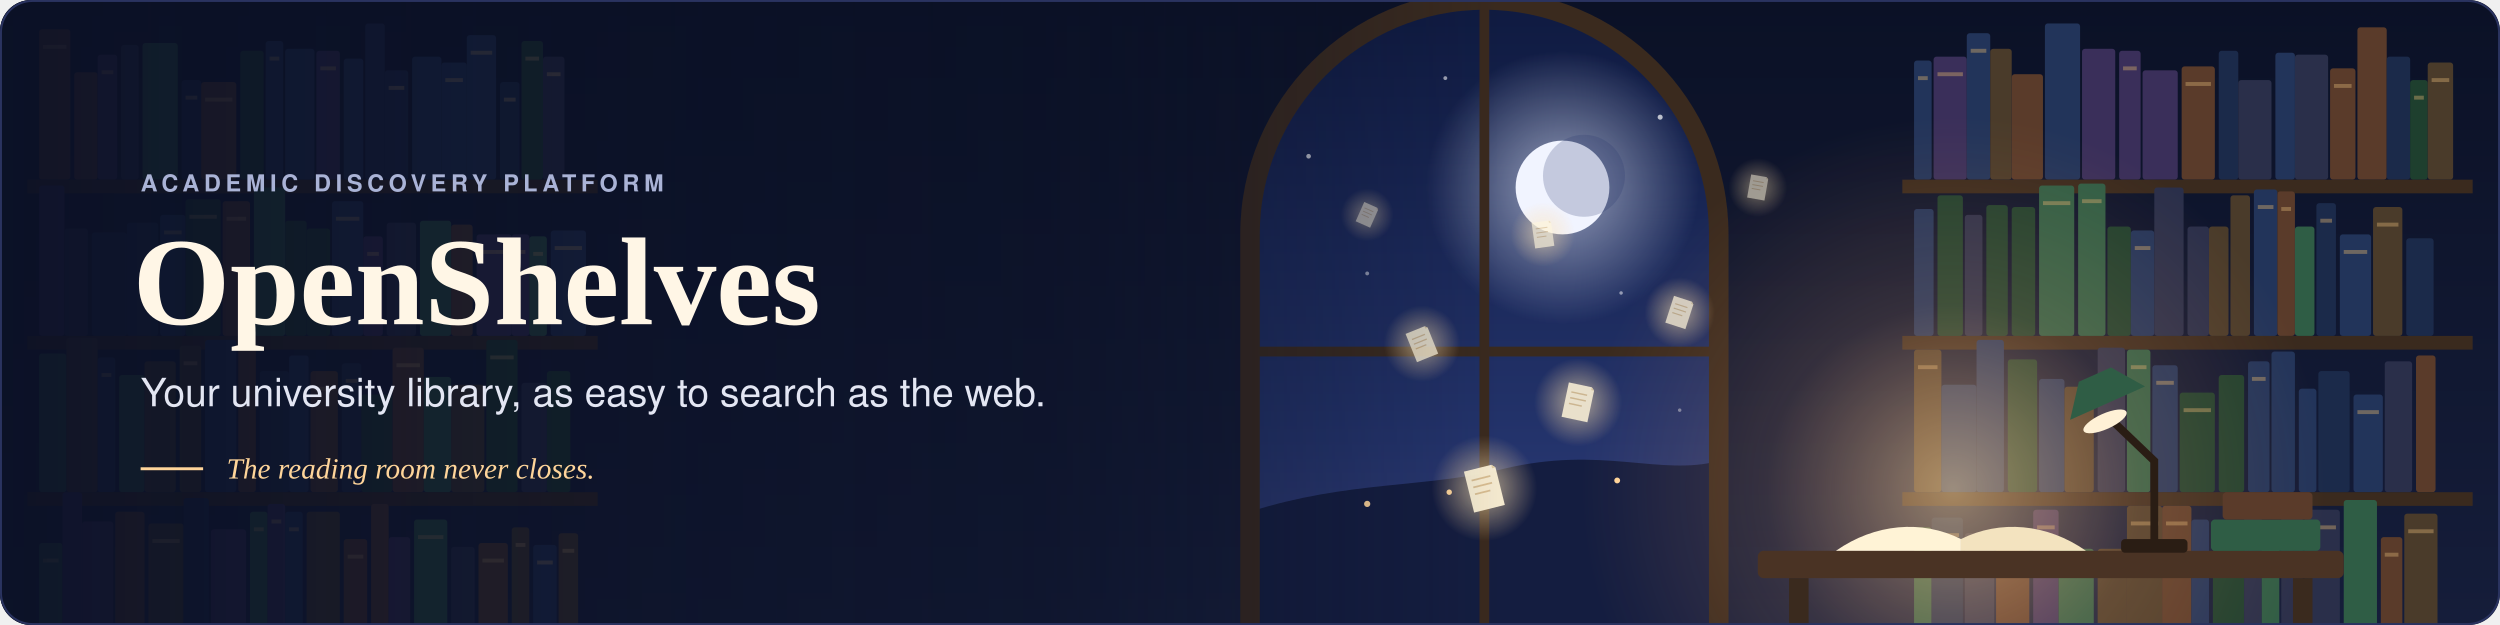
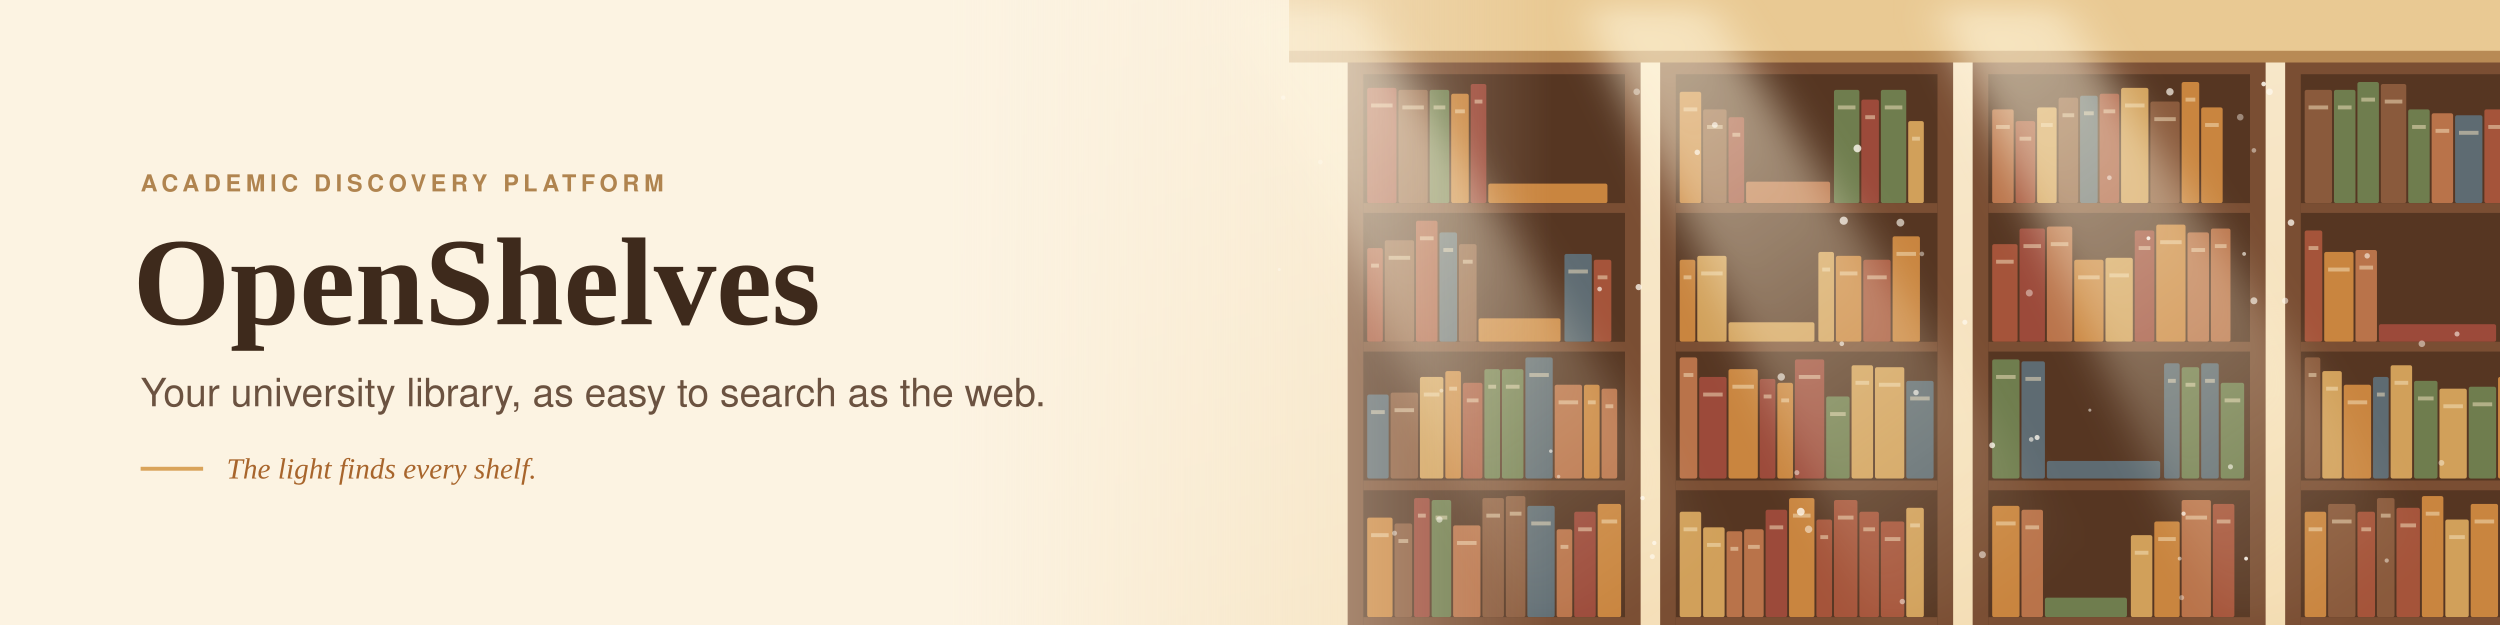
- <svg xmlns="http://www.w3.org/2000/svg" width="1280" height="320" viewBox="0 0 1280 320" font-family="'DM Sans', -apple-system, BlinkMacSystemFont, 'Segoe UI', Helvetica, Arial, sans-serif">
-   <style>
-     .drift { animation: drift 7s ease-in-out infinite; transform-box: fill-box; transform-origin: center; }
-     @keyframes drift { 0%, 100% { transform: translateY(0) rotate(0deg); } 50% { transform: translateY(-5px) rotate(4deg); } }
-   </style>
+ <svg xmlns="http://www.w3.org/2000/svg" width="1280" height="320" viewBox="0 0 1280 320" font-family="'DM Sans', -apple-system, BlinkMacSystemFont, 'Segoe UI', Helvetica, Arial, sans-serif" role="img">
  <defs>
-     <linearGradient id="room" x1="0" y1="0" x2="0" y2="1">
-       <stop offset="0" stop-color="#0b1126" />
-       <stop offset="1" stop-color="#151d3a" />
+     <linearGradient id="beam" x1="0" y1="0" x2="0.6" y2="1">
+       <stop offset="0" stop-color="#fff6dc" stop-opacity=".7" />
+       <stop offset="1" stop-color="#fff6dc" stop-opacity="0" />
    </linearGradient>
-     <linearGradient id="night" x1="0" y1="0" x2="0" y2="1">
-       <stop offset="0" stop-color="#0f1a40" />
-       <stop offset="0.7" stop-color="#23336b" />
-       <stop offset="1" stop-color="#36407a" />
+     <filter id="soft" x="-20%" y="-20%" width="140%" height="140%">
+       <feGaussianBlur stdDeviation="10" />
+     </filter>
+     <linearGradient id="bg" x1="0" y1="0" x2="1" y2="1">
+       <stop offset="0" stop-color="#fcf3e2" />
+       <stop offset="1" stop-color="#f3dbb0" />
    </linearGradient>
-     <radialGradient id="moonglow" cx="0.5" cy="0.5" r="0.5">
-       <stop offset="0" stop-color="#e8eeff" stop-opacity="0.6" />
-       <stop offset="1" stop-color="#e8eeff" stop-opacity="0" />
-     </radialGradient>
-     <radialGradient id="lamp" cx="0.5" cy="0.5" r="0.5">
-       <stop offset="0" stop-color="#ffd59a" stop-opacity="0.55" />
-       <stop offset="0.5" stop-color="#ffb37a" stop-opacity="0.15" />
-       <stop offset="1" stop-color="#ff9f5a" stop-opacity="0" />
-     </radialGradient>
-     <radialGradient id="pageglow" cx="0.5" cy="0.5" r="0.5">
-       <stop offset="0" stop-color="#ffe9b8" stop-opacity="0.7" />
-       <stop offset="1" stop-color="#ffd59a" stop-opacity="0" />
-     </radialGradient>
-     <linearGradient id="beam" x1="0" y1="0" x2="0" y2="1">
-       <stop offset="0" stop-color="#cfdcff" stop-opacity="0.16" />
-       <stop offset="1" stop-color="#cfdcff" stop-opacity="0" />
+     <linearGradient id="fade" x1="0" x2="1">
+       <stop offset="0.38" stop-color="#fcf3e2" />
+       <stop offset="0.62" stop-color="#fcf3e2" stop-opacity="0" />
    </linearGradient>
-     <linearGradient id="shade" x1="0" y1="0" x2="1" y2="0">
-       <stop offset="0" stop-color="#0b1126" stop-opacity="0.92" />
-       <stop offset="0.42" stop-color="#0b1126" stop-opacity="0.55" />
-       <stop offset="0.6" stop-color="#0b1126" stop-opacity="0" />
-     </linearGradient>
-     <clipPath id="frame">
-       <rect width="1280" height="320" rx="16" />
-     </clipPath>
-     <clipPath id="arch">
-       <path d="M640,320 L640,120 A120,120 0 0 1 880,120 L880,320 Z" />
-     </clipPath>
-     <g id="page">
-       <path d="M-9,-12 L7,-12 L9,-10 L9,12 L-9,12 Z" fill="#fff3d6" />
-       <path d="M7,-12 L7,-10 L9,-10 Z" fill="#e8d3a6" />
-       <g stroke="#c9a46a" stroke-width="1" opacity="0.6">
-         <line x1="-6" y1="-6" x2="5" y2="-6" />
-         <line x1="-6" y1="-2" x2="5" y2="-2" />
-         <line x1="-6" y1="2" x2="3" y2="2" />
-       </g>
-     </g>
  </defs>
-   <g clip-path="url(#frame)">
-     <rect width="1280" height="320" fill="url(#room)" />
-     <g clip-path="url(#arch)">
-       <rect x="600" y="0" width="320" height="320" fill="url(#night)" />
-       <g fill="#ffffff">
-         <circle cx="670" cy="80" r="1.2" opacity="0.7" />
-         <circle cx="700" cy="140" r="1" opacity="0.5" />
-         <circle cx="850" cy="60" r="1.3" opacity="0.7" />
-         <circle cx="830" cy="150" r="0.9" opacity="0.5" />
-         <circle cx="740" cy="40" r="1" opacity="0.6" />
-         <circle cx="860" cy="210" r="0.9" opacity="0.4" />
-       </g>
-       <circle cx="800" cy="96" r="70" fill="url(#moonglow)" />
-       <circle cx="800" cy="96" r="24" fill="#f1f4ff" />
-       <circle cx="811" cy="90" r="21" fill="#23336b" opacity="0.22" />
-       <path d="M640,262 C690,246 730,250 770,240 C820,228 850,244 880,236 L880,320 L640,320 Z" fill="#141d40" />
-       <g fill="#ffd59a">
-         <circle cx="700" cy="258" r="1.6" />
-         <circle cx="742" cy="252" r="1.4" />
-         <circle cx="828" cy="246" r="1.5" />
-       </g>
-     </g>
-     <path d="M640,320 L640,120 A120,120 0 0 1 880,120 L880,320" fill="none" stroke="#3a2a1e" stroke-width="10" />
-     <line x1="760" y1="0" x2="760" y2="320" stroke="#3a2a1e" stroke-width="5" clip-path="url(#arch)" />
-     <line x1="640" y1="180" x2="880" y2="180" stroke="#3a2a1e" stroke-width="5" />
-     <g>
-       <rect x="20" y="15" width="16" height="77" rx="1.5" fill="#5a3b2a" />
-       <rect x="22" y="23" width="12" height="2" fill="#c9a46a" opacity="0.45" />
-       <rect x="38" y="37" width="12" height="55" rx="1.5" fill="#5a3b2a" />
-       <rect x="50" y="28" width="10" height="64" rx="1.5" fill="#3a2f5a" />
-       <rect x="52" y="36" width="6" height="2" fill="#c9a46a" opacity="0.45" />
-       <rect x="62" y="23" width="9" height="69" rx="1.5" fill="#2a2f4a" />
-       <rect x="73" y="22" width="18" height="70" rx="1.5" fill="#2f5d45" />
-       <rect x="93" y="41" width="10" height="51" rx="1.5" fill="#1b2a4a" />
-       <rect x="95" y="49" width="6" height="2" fill="#c9a46a" opacity="0.45" />
-       <rect x="103" y="42" width="18" height="50" rx="1.5" fill="#5a3b2a" />
-       <rect x="105" y="50" width="14" height="2" fill="#c9a46a" opacity="0.45" />
-       <rect x="123" y="26" width="12" height="66" rx="1.5" fill="#1e3f2e" />
-       <rect x="136" y="21" width="9" height="71" rx="1.5" fill="#22345a" />
-       <rect x="138" y="29" width="5" height="2" fill="#c9a46a" opacity="0.45" />
-       <rect x="146" y="25" width="15" height="67" rx="1.5" fill="#22345a" />
-       <rect x="162" y="26" width="12" height="66" rx="1.5" fill="#3a2f5a" />
-       <rect x="164" y="34" width="8" height="2" fill="#c9a46a" opacity="0.45" />
-       <rect x="176" y="30" width="10" height="62" rx="1.5" fill="#22345a" />
-       <rect x="187" y="12" width="10" height="80" rx="1.5" fill="#1b2a4a" />
-       <rect x="197" y="36" width="12" height="56" rx="1.5" fill="#1b2a4a" />
-       <rect x="199" y="44" width="8" height="2" fill="#c9a46a" opacity="0.45" />
-       <rect x="211" y="29" width="15" height="63" rx="1.5" fill="#22345a" />
-       <rect x="226" y="32" width="13" height="60" rx="1.5" fill="#22345a" />
-       <rect x="228" y="40" width="9" height="2" fill="#c9a46a" opacity="0.45" />
-       <rect x="239" y="18" width="15" height="74" rx="1.5" fill="#22345a" />
-       <rect x="241" y="26" width="11" height="2" fill="#c9a46a" opacity="0.45" />
-       <rect x="256" y="42" width="10" height="50" rx="1.5" fill="#1b2a4a" />
-       <rect x="258" y="50" width="6" height="2" fill="#c9a46a" opacity="0.45" />
-       <rect x="267" y="21" width="11" height="71" rx="1.5" fill="#1e3f2e" />
-       <rect x="269" y="29" width="7" height="2" fill="#c9a46a" opacity="0.45" />
-       <rect x="278" y="29" width="11" height="63" rx="1.5" fill="#2a2f4a" />
-       <rect x="280" y="37" width="7" height="2" fill="#c9a46a" opacity="0.45" />
-       <rect x="14" y="92" width="292" height="7" fill="#3a2a1e" />
-       <rect x="20" y="95" width="13" height="77" rx="1.5" fill="#3a2f5a" />
-       <rect x="33" y="117" width="12" height="55" rx="1.5" fill="#2a2f4a" />
-       <rect x="47" y="119" width="18" height="53" rx="1.5" fill="#1b2a4a" />
-       <rect x="65" y="114" width="16" height="58" rx="1.5" fill="#1b2a4a" />
-       <rect x="82" y="110" width="13" height="62" rx="1.5" fill="#22345a" />
-       <rect x="84" y="118" width="9" height="2" fill="#c9a46a" opacity="0.45" />
-       <rect x="95" y="102" width="18" height="70" rx="1.5" fill="#1e3f2e" />
-       <rect x="97" y="110" width="14" height="2" fill="#c9a46a" opacity="0.45" />
-       <rect x="114" y="103" width="14" height="69" rx="1.5" fill="#5a3b2a" />
-       <rect x="116" y="111" width="10" height="2" fill="#c9a46a" opacity="0.45" />
-       <rect x="130" y="96" width="16" height="76" rx="1.5" fill="#2f5d45" />
-       <rect x="146" y="113" width="11" height="59" rx="1.5" fill="#1e3f2e" />
-       <rect x="157" y="117" width="12" height="55" rx="1.5" fill="#1e3f2e" />
-       <rect x="170" y="103" width="16" height="69" rx="1.5" fill="#22345a" />
-       <rect x="172" y="111" width="12" height="2" fill="#c9a46a" opacity="0.45" />
-       <rect x="186" y="121" width="10" height="51" rx="1.5" fill="#3a2f5a" />
-       <rect x="188" y="129" width="6" height="2" fill="#c9a46a" opacity="0.45" />
-       <rect x="198" y="114" width="15" height="58" rx="1.5" fill="#2a2f4a" />
-       <rect x="215" y="113" width="16" height="59" rx="1.5" fill="#2f5d45" />
-       <rect x="231" y="115" width="11" height="57" rx="1.5" fill="#5a3b2a" />
-       <rect x="244" y="120" width="18" height="52" rx="1.5" fill="#3a2f5a" />
-       <rect x="246" y="128" width="14" height="2" fill="#c9a46a" opacity="0.45" />
-       <rect x="262" y="120" width="9" height="52" rx="1.5" fill="#3a2f5a" />
-       <rect x="264" y="128" width="5" height="2" fill="#c9a46a" opacity="0.45" />
-       <rect x="271" y="121" width="9" height="51" rx="1.5" fill="#2f5d45" />
-       <rect x="273" y="129" width="5" height="2" fill="#c9a46a" opacity="0.45" />
-       <rect x="282" y="118" width="18" height="54" rx="1.5" fill="#22345a" />
-       <rect x="284" y="126" width="14" height="2" fill="#c9a46a" opacity="0.45" />
-       <rect x="14" y="172" width="292" height="7" fill="#3a2a1e" />
-       <rect x="20" y="181" width="14" height="71" rx="1.5" fill="#2f5d45" />
-       <rect x="34" y="173" width="16" height="79" rx="1.5" fill="#4a3b2a" />
-       <rect x="50" y="183" width="9" height="69" rx="1.5" fill="#22345a" />
-       <rect x="52" y="191" width="5" height="2" fill="#c9a46a" opacity="0.45" />
-       <rect x="61" y="192" width="13" height="60" rx="1.5" fill="#2f5d45" />
-       <rect x="74" y="185" width="16" height="67" rx="1.5" fill="#4a3b2a" />
-       <rect x="92" y="177" width="11" height="75" rx="1.5" fill="#4a3b2a" />
-       <rect x="94" y="185" width="7" height="2" fill="#c9a46a" opacity="0.45" />
-       <rect x="105" y="174" width="16" height="78" rx="1.5" fill="#22345a" />
-       <rect x="122" y="175" width="9" height="77" rx="1.5" fill="#5a3b2a" />
-       <rect x="133" y="190" width="15" height="62" rx="1.5" fill="#1b2a4a" />
-       <rect x="148" y="182" width="10" height="70" rx="1.5" fill="#22345a" />
-       <rect x="159" y="190" width="14" height="62" rx="1.5" fill="#5a3b2a" />
-       <rect x="161" y="198" width="10" height="2" fill="#c9a46a" opacity="0.45" />
-       <rect x="175" y="186" width="10" height="66" rx="1.5" fill="#1b2a4a" />
-       <rect x="177" y="194" width="6" height="2" fill="#c9a46a" opacity="0.45" />
-       <rect x="185" y="202" width="16" height="50" rx="1.5" fill="#1e3f2e" />
-       <rect x="201" y="178" width="16" height="74" rx="1.5" fill="#5a3b2a" />
-       <rect x="203" y="186" width="12" height="2" fill="#c9a46a" opacity="0.45" />
-       <rect x="217" y="193" width="14" height="59" rx="1.5" fill="#2f5d45" />
-       <rect x="231" y="197" width="17" height="55" rx="1.5" fill="#4a3b2a" />
-       <rect x="249" y="174" width="16" height="78" rx="1.5" fill="#1e3f2e" />
-       <rect x="251" y="182" width="12" height="2" fill="#c9a46a" opacity="0.45" />
-       <rect x="267" y="196" width="13" height="56" rx="1.5" fill="#2a2f4a" />
-       <rect x="280" y="190" width="12" height="62" rx="1.5" fill="#1e3f2e" />
-       <rect x="14" y="252" width="292" height="7" fill="#3a2a1e" />
-       <rect x="20" y="278" width="12" height="54" rx="1.5" fill="#2f5d45" />
-       <rect x="22" y="286" width="8" height="2" fill="#c9a46a" opacity="0.45" />
-       <rect x="32" y="252" width="10" height="80" rx="1.5" fill="#3a2f5a" />
-       <rect x="42" y="267" width="16" height="65" rx="1.5" fill="#3a2f5a" />
-       <rect x="59" y="262" width="15" height="70" rx="1.5" fill="#5a3b2a" />
-       <rect x="76" y="268" width="18" height="64" rx="1.5" fill="#4a3b2a" />
-       <rect x="78" y="276" width="14" height="2" fill="#c9a46a" opacity="0.45" />
-       <rect x="94" y="255" width="13" height="77" rx="1.5" fill="#1b2a4a" />
-       <rect x="108" y="271" width="18" height="61" rx="1.5" fill="#3a2f5a" />
-       <rect x="128" y="262" width="9" height="70" rx="1.5" fill="#2f5d45" />
-       <rect x="130" y="270" width="5" height="2" fill="#c9a46a" opacity="0.45" />
-       <rect x="137" y="258" width="9" height="74" rx="1.5" fill="#3a2f5a" />
-       <rect x="139" y="266" width="5" height="2" fill="#c9a46a" opacity="0.45" />
-       <rect x="146" y="262" width="9" height="70" rx="1.5" fill="#22345a" />
-       <rect x="148" y="270" width="5" height="2" fill="#c9a46a" opacity="0.45" />
-       <rect x="157" y="262" width="17" height="70" rx="1.5" fill="#4a3b2a" />
-       <rect x="176" y="276" width="12" height="56" rx="1.5" fill="#5a3b2a" />
-       <rect x="178" y="284" width="8" height="2" fill="#c9a46a" opacity="0.45" />
-       <rect x="190" y="258" width="9" height="74" rx="1.5" fill="#5a3b2a" />
-       <rect x="199" y="275" width="11" height="57" rx="1.5" fill="#3a2f5a" />
-       <rect x="212" y="266" width="17" height="66" rx="1.5" fill="#2f5d45" />
-       <rect x="214" y="274" width="13" height="2" fill="#c9a46a" opacity="0.45" />
-       <rect x="231" y="280" width="12" height="52" rx="1.5" fill="#2a2f4a" />
-       <rect x="245" y="278" width="15" height="54" rx="1.5" fill="#5a3b2a" />
-       <rect x="247" y="286" width="11" height="2" fill="#c9a46a" opacity="0.45" />
-       <rect x="262" y="270" width="9" height="62" rx="1.5" fill="#4a3b2a" />
-       <rect x="264" y="278" width="5" height="2" fill="#c9a46a" opacity="0.45" />
-       <rect x="273" y="279" width="12" height="53" rx="1.5" fill="#22345a" />
-       <rect x="275" y="287" width="8" height="2" fill="#c9a46a" opacity="0.45" />
-       <rect x="286" y="273" width="10" height="59" rx="1.5" fill="#4a3b2a" />
-       <rect x="288" y="281" width="6" height="2" fill="#c9a46a" opacity="0.45" />
-       <rect x="14" y="332" width="292" height="7" fill="#3a2a1e" />
-     </g>
-     <g>
-       <rect x="980" y="31" width="9" height="61" rx="1.5" fill="#22345a" />
-       <rect x="982" y="39" width="5" height="2" fill="#c9a46a" opacity="0.45" />
-       <rect x="990" y="29" width="17" height="63" rx="1.5" fill="#3a2f5a" />
-       <rect x="992" y="37" width="13" height="2" fill="#c9a46a" opacity="0.45" />
-       <rect x="1007" y="17" width="12" height="75" rx="1.5" fill="#22345a" />
-       <rect x="1009" y="25" width="8" height="2" fill="#c9a46a" opacity="0.45" />
-       <rect x="1019" y="25" width="11" height="67" rx="1.5" fill="#4a3b2a" />
-       <rect x="1030" y="38" width="16" height="54" rx="1.5" fill="#5a3b2a" />
-       <rect x="1047" y="12" width="18" height="80" rx="1.5" fill="#22345a" />
-       <rect x="1066" y="25" width="17" height="67" rx="1.5" fill="#3a2f5a" />
-       <rect x="1085" y="26" width="11" height="66" rx="1.5" fill="#3a2f5a" />
-       <rect x="1087" y="34" width="7" height="2" fill="#c9a46a" opacity="0.45" />
-       <rect x="1097" y="36" width="18" height="56" rx="1.5" fill="#3a2f5a" />
-       <rect x="1117" y="34" width="17" height="58" rx="1.5" fill="#5a3b2a" />
-       <rect x="1119" y="42" width="13" height="2" fill="#c9a46a" opacity="0.45" />
-       <rect x="1136" y="26" width="10" height="66" rx="1.5" fill="#1b2a4a" />
-       <rect x="1146" y="41" width="17" height="51" rx="1.5" fill="#2a2f4a" />
-       <rect x="1165" y="27" width="10" height="65" rx="1.5" fill="#22345a" />
-       <rect x="1175" y="28" width="17" height="64" rx="1.5" fill="#2a2f4a" />
-       <rect x="1193" y="35" width="13" height="57" rx="1.5" fill="#5a3b2a" />
-       <rect x="1195" y="43" width="9" height="2" fill="#c9a46a" opacity="0.45" />
-       <rect x="1207" y="14" width="15" height="78" rx="1.5" fill="#5a3b2a" />
-       <rect x="1222" y="29" width="12" height="63" rx="1.5" fill="#1b2a4a" />
-       <rect x="1234" y="41" width="9" height="51" rx="1.5" fill="#1e3f2e" />
-       <rect x="1236" y="49" width="5" height="2" fill="#c9a46a" opacity="0.45" />
-       <rect x="1243" y="32" width="13" height="60" rx="1.5" fill="#4a3b2a" />
-       <rect x="1245" y="40" width="9" height="2" fill="#c9a46a" opacity="0.45" />
-       <rect x="974" y="92" width="292" height="7" fill="#3a2a1e" />
-       <rect x="980" y="107" width="10" height="65" rx="1.5" fill="#22345a" />
-       <rect x="992" y="100" width="13" height="72" rx="1.5" fill="#1e3f2e" />
-       <rect x="1006" y="110" width="9" height="62" rx="1.5" fill="#2a2f4a" />
-       <rect x="1017" y="105" width="11" height="67" rx="1.5" fill="#1e3f2e" />
-       <rect x="1030" y="106" width="12" height="66" rx="1.5" fill="#1e3f2e" />
-       <rect x="1044" y="95" width="18" height="77" rx="1.5" fill="#2f5d45" />
-       <rect x="1046" y="103" width="14" height="2" fill="#c9a46a" opacity="0.45" />
-       <rect x="1064" y="94" width="14" height="78" rx="1.5" fill="#2f5d45" />
-       <rect x="1066" y="102" width="10" height="2" fill="#c9a46a" opacity="0.45" />
-       <rect x="1079" y="116" width="12" height="56" rx="1.5" fill="#1e3f2e" />
-       <rect x="1091" y="118" width="12" height="54" rx="1.5" fill="#22345a" />
-       <rect x="1093" y="126" width="8" height="2" fill="#c9a46a" opacity="0.45" />
-       <rect x="1103" y="96" width="15" height="76" rx="1.5" fill="#2a2f4a" />
-       <rect x="1120" y="116" width="11" height="56" rx="1.5" fill="#2a2f4a" />
-       <rect x="1131" y="116" width="10" height="56" rx="1.5" fill="#4a3b2a" />
-       <rect x="1142" y="100" width="10" height="72" rx="1.5" fill="#4a3b2a" />
-       <rect x="1154" y="97" width="12" height="75" rx="1.5" fill="#22345a" />
-       <rect x="1156" y="105" width="8" height="2" fill="#c9a46a" opacity="0.45" />
-       <rect x="1166" y="98" width="9" height="74" rx="1.5" fill="#5a3b2a" />
-       <rect x="1168" y="106" width="5" height="2" fill="#c9a46a" opacity="0.45" />
-       <rect x="1175" y="116" width="10" height="56" rx="1.5" fill="#2f5d45" />
-       <rect x="1186" y="104" width="10" height="68" rx="1.5" fill="#1b2a4a" />
-       <rect x="1188" y="112" width="6" height="2" fill="#c9a46a" opacity="0.45" />
-       <rect x="1198" y="120" width="16" height="52" rx="1.5" fill="#22345a" />
-       <rect x="1200" y="128" width="12" height="2" fill="#c9a46a" opacity="0.45" />
-       <rect x="1215" y="106" width="15" height="66" rx="1.5" fill="#4a3b2a" />
-       <rect x="1217" y="114" width="11" height="2" fill="#c9a46a" opacity="0.45" />
-       <rect x="1232" y="122" width="14" height="50" rx="1.5" fill="#1b2a4a" />
-       <rect x="974" y="172" width="292" height="7" fill="#3a2a1e" />
-       <rect x="980" y="179" width="14" height="73" rx="1.5" fill="#4a3b2a" />
-       <rect x="982" y="187" width="10" height="2" fill="#c9a46a" opacity="0.45" />
-       <rect x="994" y="197" width="18" height="55" rx="1.5" fill="#22345a" />
-       <rect x="1012" y="174" width="14" height="78" rx="1.5" fill="#22345a" />
-       <rect x="1028" y="184" width="15" height="68" rx="1.5" fill="#1e3f2e" />
-       <rect x="1044" y="194" width="13" height="58" rx="1.5" fill="#22345a" />
-       <rect x="1057" y="198" width="15" height="54" rx="1.5" fill="#4a3b2a" />
-       <rect x="1074" y="178" width="14" height="74" rx="1.5" fill="#2a2f4a" />
-       <rect x="1089" y="179" width="12" height="73" rx="1.5" fill="#2f5d45" />
-       <rect x="1091" y="187" width="8" height="2" fill="#c9a46a" opacity="0.45" />
-       <rect x="1102" y="187" width="13" height="65" rx="1.5" fill="#22345a" />
-       <rect x="1104" y="195" width="9" height="2" fill="#c9a46a" opacity="0.45" />
-       <rect x="1116" y="201" width="18" height="51" rx="1.5" fill="#1e3f2e" />
-       <rect x="1118" y="209" width="14" height="2" fill="#c9a46a" opacity="0.45" />
-       <rect x="1136" y="192" width="13" height="60" rx="1.5" fill="#1e3f2e" />
-       <rect x="1151" y="185" width="11" height="67" rx="1.5" fill="#22345a" />
-       <rect x="1153" y="193" width="7" height="2" fill="#c9a46a" opacity="0.45" />
-       <rect x="1163" y="180" width="12" height="72" rx="1.5" fill="#22345a" />
-       <rect x="1177" y="199" width="9" height="53" rx="1.5" fill="#22345a" />
-       <rect x="1187" y="190" width="16" height="62" rx="1.5" fill="#1b2a4a" />
-       <rect x="1205" y="202" width="15" height="50" rx="1.5" fill="#22345a" />
-       <rect x="1207" y="210" width="11" height="2" fill="#c9a46a" opacity="0.45" />
-       <rect x="1221" y="185" width="14" height="67" rx="1.5" fill="#2a2f4a" />
-       <rect x="1237" y="182" width="10" height="70" rx="1.5" fill="#5a3b2a" />
-       <rect x="974" y="252" width="292" height="7" fill="#3a2a1e" />
-       <rect x="980" y="270" width="9" height="62" rx="1.5" fill="#2f5d45" />
-       <rect x="982" y="278" width="5" height="2" fill="#c9a46a" opacity="0.45" />
-       <rect x="989" y="265" width="16" height="67" rx="1.5" fill="#1b2a4a" />
-       <rect x="991" y="273" width="12" height="2" fill="#c9a46a" opacity="0.45" />
-       <rect x="1006" y="273" width="15" height="59" rx="1.5" fill="#2a2f4a" />
-       <rect x="1022" y="273" width="17" height="59" rx="1.5" fill="#5a3b2a" />
-       <rect x="1041" y="261" width="13" height="71" rx="1.5" fill="#3a2f5a" />
-       <rect x="1043" y="269" width="9" height="2" fill="#c9a46a" opacity="0.45" />
-       <rect x="1054" y="281" width="18" height="51" rx="1.5" fill="#2f5d45" />
-       <rect x="1056" y="289" width="14" height="2" fill="#c9a46a" opacity="0.45" />
-       <rect x="1074" y="281" width="15" height="51" rx="1.5" fill="#4a3b2a" />
-       <rect x="1089" y="259" width="18" height="73" rx="1.5" fill="#4a3b2a" />
-       <rect x="1091" y="267" width="14" height="2" fill="#c9a46a" opacity="0.45" />
-       <rect x="1107" y="259" width="15" height="73" rx="1.5" fill="#5a3b2a" />
-       <rect x="1109" y="267" width="11" height="2" fill="#c9a46a" opacity="0.45" />
-       <rect x="1122" y="266" width="9" height="66" rx="1.5" fill="#22345a" />
-       <rect x="1133" y="278" width="16" height="54" rx="1.5" fill="#1e3f2e" />
-       <rect x="1149" y="263" width="9" height="69" rx="1.5" fill="#2a2f4a" />
-       <rect x="1151" y="271" width="5" height="2" fill="#c9a46a" opacity="0.45" />
-       <rect x="1158" y="271" width="9" height="61" rx="1.5" fill="#2f5d45" />
-       <rect x="1160" y="279" width="5" height="2" fill="#c9a46a" opacity="0.45" />
-       <rect x="1168" y="261" width="11" height="71" rx="1.5" fill="#2a2f4a" />
-       <rect x="1170" y="269" width="7" height="2" fill="#c9a46a" opacity="0.45" />
-       <rect x="1180" y="261" width="18" height="71" rx="1.5" fill="#2a2f4a" />
-       <rect x="1182" y="269" width="14" height="2" fill="#c9a46a" opacity="0.45" />
-       <rect x="1200" y="256" width="17" height="76" rx="1.5" fill="#2f5d45" />
-       <rect x="1219" y="275" width="11" height="57" rx="1.5" fill="#5a3b2a" />
-       <rect x="1221" y="283" width="7" height="2" fill="#c9a46a" opacity="0.45" />
-       <rect x="1231" y="263" width="17" height="69" rx="1.5" fill="#4a3b2a" />
-       <rect x="1233" y="271" width="13" height="2" fill="#c9a46a" opacity="0.45" />
-       <rect x="974" y="332" width="292" height="7" fill="#3a2a1e" />
-     </g>
-     <circle cx="1000" cy="250" r="190" fill="url(#lamp)" />
-     <rect x="900" y="282" width="300" height="14" rx="3" fill="#4a3324" />
-     <rect x="916" y="296" width="10" height="30" fill="#3a2a1e" />
-     <rect x="1174" y="296" width="10" height="30" fill="#3a2a1e" />
-     <rect x="1086" y="276" width="34" height="7" rx="2" fill="#2a1d14" />
-     <path d="M1103,276 L1103,236 L1080,214" fill="none" stroke="#2a1d14" stroke-width="4" stroke-linecap="round" />
-     <path d="M1058,206 L1100,206 L1088,190 L1070,190 Z" fill="#2f5d45" transform="rotate(-24 1080 206)" />
-     <ellipse cx="1074" cy="214" rx="12" ry="4" fill="#fff1d6" transform="rotate(-24 1080 206)" />
-     <path d="M940,282 C960,268 984,266 1004,276 L1004,282 Z" fill="#fff3d6" />
-     <path d="M1068,282 C1048,268 1024,266 1004,276 L1004,282 Z" fill="#f3e3bf" />
-     <rect x="1132" y="266" width="56" height="16" rx="2" fill="#2f5d45" />
-     <rect x="1138" y="252" width="46" height="14" rx="2" fill="#5a3b2a" />
-     <g transform="translate(760 250) rotate(-14) scale(0.9)" opacity="0.95">
-       <g class="drift" style="animation-delay:-4.0s">
-         <circle r="30" fill="url(#pageglow)" />
-         <use href="#page" />
-       </g>
-     </g>
-     <g transform="translate(808 206) rotate(12) scale(0.75)" opacity="0.9">
-       <g class="drift" style="animation-delay:-1.6s">
-         <circle r="30" fill="url(#pageglow)" />
-         <use href="#page" />
-       </g>
-     </g>
-     <g transform="translate(728 176) rotate(-22) scale(0.65)" opacity="0.85">
-       <g class="drift" style="animation-delay:-5.6s">
-         <circle r="30" fill="url(#pageglow)" />
-         <use href="#page" />
-       </g>
-     </g>
-     <g transform="translate(860 160) rotate(18) scale(0.6)" opacity="0.8">
-       <g class="drift" style="animation-delay:-2.0s">
-         <circle r="30" fill="url(#pageglow)" />
-         <use href="#page" />
-       </g>
-     </g>
-     <g transform="translate(790 120) rotate(-8) scale(0.55)" opacity="0.75">
-       <g class="drift" style="animation-delay:-1.0s">
-         <circle r="30" fill="url(#pageglow)" />
-         <use href="#page" />
-       </g>
-     </g>
-     <g transform="translate(900 96) rotate(10) scale(0.5)" opacity="0.6">
-       <g class="drift" style="animation-delay:-0.0s">
-         <circle r="30" fill="url(#pageglow)" />
-         <use href="#page" />
-       </g>
-     </g>
-     <g transform="translate(700 110) rotate(24) scale(0.45)" opacity="0.6">
-       <g class="drift" style="animation-delay:-4.0s">
-         <circle r="30" fill="url(#pageglow)" />
-         <use href="#page" />
-       </g>
-     </g>
-     <rect width="1280" height="320" fill="url(#shade)" />
+   <rect width="1280" height="320" fill="url(#bg)" />
+   <rect x="690" y="30" width="150" height="290" fill="#7a4e33" />
+   <rect x="698" y="38" width="134" height="282" fill="#563622" />
+   <rect x="700" y="45" width="15" height="59" rx="1" fill="#9c4a3a" />
+   <rect x="702" y="53" width="11" height="2" fill="#f6e3bf" opacity=".5" />
+   <rect x="716" y="46" width="15" height="58" rx="1" fill="#8a5a3c" />
+   <rect x="718" y="54" width="11" height="2" fill="#f6e3bf" opacity=".5" />
+   <rect x="732" y="46" width="10" height="58" rx="1" fill="#6f7d4e" />
+   <rect x="734" y="54" width="6" height="2" fill="#f6e3bf" opacity=".5" />
+   <rect x="743" y="48" width="9" height="56" rx="1" fill="#c9853f" />
+   <rect x="745" y="56" width="5" height="2" fill="#f6e3bf" opacity=".5" />
+   <rect x="753" y="43" width="8" height="61" rx="1" fill="#9c4a3a" />
+   <rect x="755" y="51" width="4" height="2" fill="#f6e3bf" opacity=".5" />
+   <rect x="762" y="94" width="61" height="10" rx="1" fill="#c9853f" />
+   <rect x="698" y="104" width="134" height="5" fill="#7a4e33" />
+   <rect x="700" y="127" width="8" height="48" rx="1" fill="#a5543a" />
+   <rect x="702" y="135" width="4" height="2" fill="#f6e3bf" opacity=".5" />
+   <rect x="709" y="123" width="15" height="52" rx="1" fill="#8a5a3c" />
+   <rect x="711" y="131" width="11" height="2" fill="#f6e3bf" opacity=".5" />
+   <rect x="725" y="113" width="11" height="62" rx="1" fill="#a5543a" />
+   <rect x="727" y="121" width="7" height="2" fill="#f6e3bf" opacity=".5" />
+   <rect x="737" y="119" width="9" height="56" rx="1" fill="#5e6b72" />
+   <rect x="739" y="127" width="5" height="2" fill="#f6e3bf" opacity=".5" />
+   <rect x="747" y="125" width="9" height="50" rx="1" fill="#8a5a3c" />
+   <rect x="749" y="133" width="5" height="2" fill="#f6e3bf" opacity=".5" />
+   <rect x="757" y="163" width="42" height="12" rx="1" fill="#c9853f" />
+   <rect x="801" y="130" width="14" height="45" rx="1" fill="#5e6b72" />
+   <rect x="803" y="138" width="10" height="2" fill="#f6e3bf" opacity=".5" />
+   <rect x="816" y="133" width="9" height="42" rx="1" fill="#a5543a" />
+   <rect x="818" y="141" width="5" height="2" fill="#f6e3bf" opacity=".5" />
+   <rect x="698" y="175" width="134" height="5" fill="#7a4e33" />
+   <rect x="700" y="202" width="11" height="43" rx="1" fill="#5e6b72" />
+   <rect x="702" y="210" width="7" height="2" fill="#f6e3bf" opacity=".5" />
+   <rect x="712" y="201" width="14" height="44" rx="1" fill="#8a5a3c" />
+   <rect x="714" y="209" width="10" height="2" fill="#f6e3bf" opacity=".5" />
+   <rect x="727" y="193" width="12" height="52" rx="1" fill="#d1a05a" />
+   <rect x="729" y="201" width="8" height="2" fill="#f6e3bf" opacity=".5" />
+   <rect x="740" y="190" width="8" height="55" rx="1" fill="#c9853f" />
+   <rect x="742" y="198" width="4" height="2" fill="#f6e3bf" opacity=".5" />
+   <rect x="749" y="196" width="10" height="49" rx="1" fill="#a5543a" />
+   <rect x="751" y="204" width="6" height="2" fill="#f6e3bf" opacity=".5" />
+   <rect x="760" y="189" width="8" height="56" rx="1" fill="#6f7d4e" />
+   <rect x="762" y="197" width="4" height="2" fill="#f6e3bf" opacity=".5" />
+   <rect x="769" y="189" width="11" height="56" rx="1" fill="#6f7d4e" />
+   <rect x="771" y="197" width="7" height="2" fill="#f6e3bf" opacity=".5" />
+   <rect x="781" y="183" width="14" height="62" rx="1" fill="#5e6b72" />
+   <rect x="783" y="191" width="10" height="2" fill="#f6e3bf" opacity=".5" />
+   <rect x="796" y="197" width="14" height="48" rx="1" fill="#b9734a" />
+   <rect x="798" y="205" width="10" height="2" fill="#f6e3bf" opacity=".5" />
+   <rect x="811" y="197" width="8" height="48" rx="1" fill="#c9853f" />
+   <rect x="813" y="205" width="4" height="2" fill="#f6e3bf" opacity=".5" />
+   <rect x="820" y="199" width="8" height="46" rx="1" fill="#b9734a" />
+   <rect x="822" y="207" width="4" height="2" fill="#f6e3bf" opacity=".5" />
+   <rect x="698" y="246" width="134" height="5" fill="#7a4e33" />
+   <rect x="700" y="265" width="13" height="51" rx="1" fill="#c9853f" />
+   <rect x="702" y="273" width="9" height="2" fill="#f6e3bf" opacity=".5" />
+   <rect x="714" y="268" width="9" height="48" rx="1" fill="#8a5a3c" />
+   <rect x="716" y="276" width="5" height="2" fill="#f6e3bf" opacity=".5" />
+   <rect x="724" y="255" width="8" height="61" rx="1" fill="#9c4a3a" />
+   <rect x="726" y="263" width="4" height="2" fill="#f6e3bf" opacity=".5" />
+   <rect x="733" y="256" width="10" height="60" rx="1" fill="#6f7d4e" />
+   <rect x="735" y="264" width="6" height="2" fill="#f6e3bf" opacity=".5" />
+   <rect x="744" y="269" width="14" height="47" rx="1" fill="#b9734a" />
+   <rect x="746" y="277" width="10" height="2" fill="#f6e3bf" opacity=".5" />
+   <rect x="759" y="255" width="11" height="61" rx="1" fill="#8a5a3c" />
+   <rect x="761" y="263" width="7" height="2" fill="#f6e3bf" opacity=".5" />
+   <rect x="771" y="254" width="10" height="62" rx="1" fill="#8a5a3c" />
+   <rect x="773" y="262" width="6" height="2" fill="#f6e3bf" opacity=".5" />
+   <rect x="782" y="259" width="14" height="57" rx="1" fill="#5e6b72" />
+   <rect x="784" y="267" width="10" height="2" fill="#f6e3bf" opacity=".5" />
+   <rect x="797" y="271" width="8" height="45" rx="1" fill="#b9734a" />
+   <rect x="799" y="279" width="4" height="2" fill="#f6e3bf" opacity=".5" />
+   <rect x="806" y="262" width="11" height="54" rx="1" fill="#9c4a3a" />
+   <rect x="808" y="270" width="7" height="2" fill="#f6e3bf" opacity=".5" />
+   <rect x="818" y="258" width="12" height="58" rx="1" fill="#c9853f" />
+   <rect x="820" y="266" width="8" height="2" fill="#f6e3bf" opacity=".5" />
+   <rect x="698" y="316" width="134" height="5" fill="#7a4e33" />
+   <rect x="850" y="30" width="150" height="290" fill="#7a4e33" />
+   <rect x="858" y="38" width="134" height="282" fill="#563622" />
+   <rect x="860" y="47" width="11" height="57" rx="1" fill="#c9853f" />
+   <rect x="862" y="55" width="7" height="2" fill="#f6e3bf" opacity=".5" />
+   <rect x="872" y="56" width="12" height="48" rx="1" fill="#8a5a3c" />
+   <rect x="874" y="64" width="8" height="2" fill="#f6e3bf" opacity=".5" />
+   <rect x="885" y="60" width="8" height="44" rx="1" fill="#9c4a3a" />
+   <rect x="887" y="68" width="4" height="2" fill="#f6e3bf" opacity=".5" />
+   <rect x="894" y="93" width="43" height="11" rx="1" fill="#b9734a" />
+   <rect x="939" y="46" width="13" height="58" rx="1" fill="#6f7d4e" />
+   <rect x="941" y="54" width="9" height="2" fill="#f6e3bf" opacity=".5" />
+   <rect x="953" y="51" width="9" height="53" rx="1" fill="#9c4a3a" />
+   <rect x="955" y="59" width="5" height="2" fill="#f6e3bf" opacity=".5" />
+   <rect x="963" y="46" width="13" height="58" rx="1" fill="#6f7d4e" />
+   <rect x="965" y="54" width="9" height="2" fill="#f6e3bf" opacity=".5" />
+   <rect x="977" y="62" width="8" height="42" rx="1" fill="#d1a05a" />
+   <rect x="979" y="70" width="4" height="2" fill="#f6e3bf" opacity=".5" />
+   <rect x="858" y="104" width="134" height="5" fill="#7a4e33" />
+   <rect x="860" y="133" width="8" height="42" rx="1" fill="#c9853f" />
+   <rect x="862" y="141" width="4" height="2" fill="#f6e3bf" opacity=".5" />
+   <rect x="869" y="131" width="15" height="44" rx="1" fill="#d1a05a" />
+   <rect x="871" y="139" width="11" height="2" fill="#f6e3bf" opacity=".5" />
+   <rect x="885" y="165" width="44" height="10" rx="1" fill="#d1a05a" />
+   <rect x="931" y="129" width="8" height="46" rx="1" fill="#d1a05a" />
+   <rect x="933" y="137" width="4" height="2" fill="#f6e3bf" opacity=".5" />
+   <rect x="940" y="131" width="13" height="44" rx="1" fill="#c9853f" />
+   <rect x="942" y="139" width="9" height="2" fill="#f6e3bf" opacity=".5" />
+   <rect x="954" y="133" width="14" height="42" rx="1" fill="#a5543a" />
+   <rect x="956" y="141" width="10" height="2" fill="#f6e3bf" opacity=".5" />
+   <rect x="969" y="121" width="14" height="54" rx="1" fill="#c9853f" />
+   <rect x="971" y="129" width="10" height="2" fill="#f6e3bf" opacity=".5" />
+   <rect x="858" y="175" width="134" height="5" fill="#7a4e33" />
+   <rect x="860" y="183" width="9" height="62" rx="1" fill="#b9734a" />
+   <rect x="862" y="191" width="5" height="2" fill="#f6e3bf" opacity=".5" />
+   <rect x="870" y="193" width="14" height="52" rx="1" fill="#9c4a3a" />
+   <rect x="872" y="201" width="10" height="2" fill="#f6e3bf" opacity=".5" />
+   <rect x="885" y="189" width="15" height="56" rx="1" fill="#c9853f" />
+   <rect x="887" y="197" width="11" height="2" fill="#f6e3bf" opacity=".5" />
+   <rect x="901" y="194" width="8" height="51" rx="1" fill="#9c4a3a" />
+   <rect x="903" y="202" width="4" height="2" fill="#f6e3bf" opacity=".5" />
+   <rect x="910" y="196" width="8" height="49" rx="1" fill="#c9853f" />
+   <rect x="912" y="204" width="4" height="2" fill="#f6e3bf" opacity=".5" />
+   <rect x="919" y="184" width="15" height="61" rx="1" fill="#9c4a3a" />
+   <rect x="921" y="192" width="11" height="2" fill="#f6e3bf" opacity=".5" />
+   <rect x="935" y="203" width="12" height="42" rx="1" fill="#6f7d4e" />
+   <rect x="937" y="211" width="8" height="2" fill="#f6e3bf" opacity=".5" />
+   <rect x="948" y="187" width="11" height="58" rx="1" fill="#d1a05a" />
+   <rect x="950" y="195" width="7" height="2" fill="#f6e3bf" opacity=".5" />
+   <rect x="960" y="188" width="15" height="57" rx="1" fill="#d1a05a" />
+   <rect x="962" y="196" width="11" height="2" fill="#f6e3bf" opacity=".5" />
+   <rect x="976" y="195" width="14" height="50" rx="1" fill="#5e6b72" />
+   <rect x="978" y="203" width="10" height="2" fill="#f6e3bf" opacity=".5" />
+   <rect x="858" y="246" width="134" height="5" fill="#7a4e33" />
+   <rect x="860" y="262" width="11" height="54" rx="1" fill="#d1a05a" />
+   <rect x="862" y="270" width="7" height="2" fill="#f6e3bf" opacity=".5" />
+   <rect x="872" y="270" width="11" height="46" rx="1" fill="#d1a05a" />
+   <rect x="874" y="278" width="7" height="2" fill="#f6e3bf" opacity=".5" />
+   <rect x="884" y="272" width="8" height="44" rx="1" fill="#b9734a" />
+   <rect x="886" y="280" width="4" height="2" fill="#f6e3bf" opacity=".5" />
+   <rect x="893" y="271" width="10" height="45" rx="1" fill="#b9734a" />
+   <rect x="895" y="279" width="6" height="2" fill="#f6e3bf" opacity=".5" />
+   <rect x="904" y="261" width="11" height="55" rx="1" fill="#9c4a3a" />
+   <rect x="906" y="269" width="7" height="2" fill="#f6e3bf" opacity=".5" />
+   <rect x="916" y="255" width="13" height="61" rx="1" fill="#c9853f" />
+   <rect x="918" y="263" width="9" height="2" fill="#f6e3bf" opacity=".5" />
+   <rect x="930" y="266" width="8" height="50" rx="1" fill="#a5543a" />
+   <rect x="932" y="274" width="4" height="2" fill="#f6e3bf" opacity=".5" />
+   <rect x="939" y="256" width="12" height="60" rx="1" fill="#a5543a" />
+   <rect x="941" y="264" width="8" height="2" fill="#f6e3bf" opacity=".5" />
+   <rect x="952" y="262" width="10" height="54" rx="1" fill="#a5543a" />
+   <rect x="954" y="270" width="6" height="2" fill="#f6e3bf" opacity=".5" />
+   <rect x="963" y="267" width="12" height="49" rx="1" fill="#a5543a" />
+   <rect x="965" y="275" width="8" height="2" fill="#f6e3bf" opacity=".5" />
+   <rect x="976" y="260" width="9" height="56" rx="1" fill="#d1a05a" />
+   <rect x="978" y="268" width="5" height="2" fill="#f6e3bf" opacity=".5" />
+   <rect x="858" y="316" width="134" height="5" fill="#7a4e33" />
+   <rect x="1010" y="30" width="150" height="290" fill="#7a4e33" />
+   <rect x="1018" y="38" width="134" height="282" fill="#563622" />
+   <rect x="1020" y="56" width="11" height="48" rx="1" fill="#b9734a" />
+   <rect x="1022" y="64" width="7" height="2" fill="#f6e3bf" opacity=".5" />
+   <rect x="1032" y="62" width="10" height="42" rx="1" fill="#a5543a" />
+   <rect x="1034" y="70" width="6" height="2" fill="#f6e3bf" opacity=".5" />
+   <rect x="1043" y="55" width="10" height="49" rx="1" fill="#d1a05a" />
+   <rect x="1045" y="63" width="6" height="2" fill="#f6e3bf" opacity=".5" />
+   <rect x="1054" y="50" width="10" height="54" rx="1" fill="#8a5a3c" />
+   <rect x="1056" y="58" width="6" height="2" fill="#f6e3bf" opacity=".5" />
+   <rect x="1065" y="49" width="9" height="55" rx="1" fill="#5e6b72" />
+   <rect x="1067" y="57" width="5" height="2" fill="#f6e3bf" opacity=".5" />
+   <rect x="1075" y="48" width="10" height="56" rx="1" fill="#a5543a" />
+   <rect x="1077" y="56" width="6" height="2" fill="#f6e3bf" opacity=".5" />
+   <rect x="1086" y="45" width="14" height="59" rx="1" fill="#d1a05a" />
+   <rect x="1088" y="53" width="10" height="2" fill="#f6e3bf" opacity=".5" />
+   <rect x="1101" y="52" width="15" height="52" rx="1" fill="#8a5a3c" />
+   <rect x="1103" y="60" width="11" height="2" fill="#f6e3bf" opacity=".5" />
+   <rect x="1117" y="42" width="9" height="62" rx="1" fill="#c9853f" />
+   <rect x="1119" y="50" width="5" height="2" fill="#f6e3bf" opacity=".5" />
+   <rect x="1127" y="55" width="11" height="49" rx="1" fill="#c9853f" />
+   <rect x="1129" y="63" width="7" height="2" fill="#f6e3bf" opacity=".5" />
+   <rect x="1018" y="104" width="134" height="5" fill="#7a4e33" />
+   <rect x="1020" y="125" width="13" height="50" rx="1" fill="#a5543a" />
+   <rect x="1022" y="133" width="9" height="2" fill="#f6e3bf" opacity=".5" />
+   <rect x="1034" y="117" width="13" height="58" rx="1" fill="#9c4a3a" />
+   <rect x="1036" y="125" width="9" height="2" fill="#f6e3bf" opacity=".5" />
+   <rect x="1048" y="116" width="13" height="59" rx="1" fill="#b9734a" />
+   <rect x="1050" y="124" width="9" height="2" fill="#f6e3bf" opacity=".5" />
+   <rect x="1062" y="133" width="15" height="42" rx="1" fill="#c9853f" />
+   <rect x="1064" y="141" width="11" height="2" fill="#f6e3bf" opacity=".5" />
+   <rect x="1078" y="132" width="14" height="43" rx="1" fill="#d1a05a" />
+   <rect x="1080" y="140" width="10" height="2" fill="#f6e3bf" opacity=".5" />
+   <rect x="1093" y="118" width="10" height="57" rx="1" fill="#9c4a3a" />
+   <rect x="1095" y="126" width="6" height="2" fill="#f6e3bf" opacity=".5" />
+   <rect x="1104" y="115" width="15" height="60" rx="1" fill="#c9853f" />
+   <rect x="1106" y="123" width="11" height="2" fill="#f6e3bf" opacity=".5" />
+   <rect x="1120" y="119" width="11" height="56" rx="1" fill="#b9734a" />
+   <rect x="1122" y="127" width="7" height="2" fill="#f6e3bf" opacity=".5" />
+   <rect x="1132" y="117" width="10" height="58" rx="1" fill="#b9734a" />
+   <rect x="1134" y="125" width="6" height="2" fill="#f6e3bf" opacity=".5" />
+   <rect x="1018" y="175" width="134" height="5" fill="#7a4e33" />
+   <rect x="1020" y="184" width="14" height="61" rx="1" fill="#6f7d4e" />
+   <rect x="1022" y="192" width="10" height="2" fill="#f6e3bf" opacity=".5" />
+   <rect x="1035" y="185" width="12" height="60" rx="1" fill="#5e6b72" />
+   <rect x="1037" y="193" width="8" height="2" fill="#f6e3bf" opacity=".5" />
+   <rect x="1048" y="236" width="58" height="9" rx="1" fill="#5e6b72" />
+   <rect x="1108" y="186" width="8" height="59" rx="1" fill="#5e6b72" />
+   <rect x="1110" y="194" width="4" height="2" fill="#f6e3bf" opacity=".5" />
+   <rect x="1117" y="188" width="9" height="57" rx="1" fill="#6f7d4e" />
+   <rect x="1119" y="196" width="5" height="2" fill="#f6e3bf" opacity=".5" />
+   <rect x="1127" y="186" width="9" height="59" rx="1" fill="#5e6b72" />
+   <rect x="1129" y="194" width="5" height="2" fill="#f6e3bf" opacity=".5" />
+   <rect x="1137" y="196" width="12" height="49" rx="1" fill="#6f7d4e" />
+   <rect x="1139" y="204" width="8" height="2" fill="#f6e3bf" opacity=".5" />
+   <rect x="1018" y="246" width="134" height="5" fill="#7a4e33" />
+   <rect x="1020" y="259" width="14" height="57" rx="1" fill="#c9853f" />
+   <rect x="1022" y="267" width="10" height="2" fill="#f6e3bf" opacity=".5" />
+   <rect x="1035" y="261" width="11" height="55" rx="1" fill="#b9734a" />
+   <rect x="1037" y="269" width="7" height="2" fill="#f6e3bf" opacity=".5" />
+   <rect x="1047" y="306" width="42" height="10" rx="1" fill="#6f7d4e" />
+   <rect x="1091" y="274" width="11" height="42" rx="1" fill="#d1a05a" />
+   <rect x="1093" y="282" width="7" height="2" fill="#f6e3bf" opacity=".5" />
+   <rect x="1103" y="267" width="13" height="49" rx="1" fill="#c9853f" />
+   <rect x="1105" y="275" width="9" height="2" fill="#f6e3bf" opacity=".5" />
+   <rect x="1117" y="256" width="15" height="60" rx="1" fill="#b9734a" />
+   <rect x="1119" y="264" width="11" height="2" fill="#f6e3bf" opacity=".5" />
+   <rect x="1133" y="258" width="11" height="58" rx="1" fill="#a5543a" />
+   <rect x="1135" y="266" width="7" height="2" fill="#f6e3bf" opacity=".5" />
+   <rect x="1018" y="316" width="134" height="5" fill="#7a4e33" />
+   <rect x="1170" y="30" width="150" height="290" fill="#7a4e33" />
+   <rect x="1178" y="38" width="134" height="282" fill="#563622" />
+   <rect x="1180" y="46" width="14" height="58" rx="1" fill="#8a5a3c" />
+   <rect x="1182" y="54" width="10" height="2" fill="#f6e3bf" opacity=".5" />
+   <rect x="1195" y="46" width="11" height="58" rx="1" fill="#6f7d4e" />
+   <rect x="1197" y="54" width="7" height="2" fill="#f6e3bf" opacity=".5" />
+   <rect x="1207" y="42" width="11" height="62" rx="1" fill="#6f7d4e" />
+   <rect x="1209" y="50" width="7" height="2" fill="#f6e3bf" opacity=".5" />
+   <rect x="1219" y="43" width="13" height="61" rx="1" fill="#8a5a3c" />
+   <rect x="1221" y="51" width="9" height="2" fill="#f6e3bf" opacity=".5" />
+   <rect x="1233" y="56" width="11" height="48" rx="1" fill="#6f7d4e" />
+   <rect x="1235" y="64" width="7" height="2" fill="#f6e3bf" opacity=".5" />
+   <rect x="1245" y="58" width="11" height="46" rx="1" fill="#b9734a" />
+   <rect x="1247" y="66" width="7" height="2" fill="#f6e3bf" opacity=".5" />
+   <rect x="1257" y="59" width="14" height="45" rx="1" fill="#5e6b72" />
+   <rect x="1259" y="67" width="10" height="2" fill="#f6e3bf" opacity=".5" />
+   <rect x="1272" y="56" width="10" height="48" rx="1" fill="#a5543a" />
+   <rect x="1274" y="64" width="6" height="2" fill="#f6e3bf" opacity=".5" />
+   <rect x="1283" y="56" width="9" height="48" rx="1" fill="#d1a05a" />
+   <rect x="1285" y="64" width="5" height="2" fill="#f6e3bf" opacity=".5" />
+   <rect x="1293" y="59" width="13" height="45" rx="1" fill="#d1a05a" />
+   <rect x="1295" y="67" width="9" height="2" fill="#f6e3bf" opacity=".5" />
+   <rect x="1178" y="104" width="134" height="5" fill="#7a4e33" />
+   <rect x="1180" y="118" width="9" height="57" rx="1" fill="#a5543a" />
+   <rect x="1182" y="126" width="5" height="2" fill="#f6e3bf" opacity=".5" />
+   <rect x="1190" y="129" width="15" height="46" rx="1" fill="#c9853f" />
+   <rect x="1192" y="137" width="11" height="2" fill="#f6e3bf" opacity=".5" />
+   <rect x="1206" y="128" width="11" height="47" rx="1" fill="#b9734a" />
+   <rect x="1208" y="136" width="7" height="2" fill="#f6e3bf" opacity=".5" />
+   <rect x="1218" y="166" width="60" height="9" rx="1" fill="#9c4a3a" />
+   <rect x="1280" y="130" width="9" height="45" rx="1" fill="#9c4a3a" />
+   <rect x="1282" y="138" width="5" height="2" fill="#f6e3bf" opacity=".5" />
+   <rect x="1290" y="117" width="14" height="58" rx="1" fill="#8a5a3c" />
+   <rect x="1292" y="125" width="10" height="2" fill="#f6e3bf" opacity=".5" />
+   <rect x="1178" y="175" width="134" height="5" fill="#7a4e33" />
+   <rect x="1180" y="183" width="8" height="62" rx="1" fill="#8a5a3c" />
+   <rect x="1182" y="191" width="4" height="2" fill="#f6e3bf" opacity=".5" />
+   <rect x="1189" y="190" width="10" height="55" rx="1" fill="#d1a05a" />
+   <rect x="1191" y="198" width="6" height="2" fill="#f6e3bf" opacity=".5" />
+   <rect x="1200" y="197" width="14" height="48" rx="1" fill="#c9853f" />
+   <rect x="1202" y="205" width="10" height="2" fill="#f6e3bf" opacity=".5" />
+   <rect x="1215" y="193" width="8" height="52" rx="1" fill="#5e6b72" />
+   <rect x="1217" y="201" width="4" height="2" fill="#f6e3bf" opacity=".5" />
+   <rect x="1224" y="187" width="11" height="58" rx="1" fill="#d1a05a" />
+   <rect x="1226" y="195" width="7" height="2" fill="#f6e3bf" opacity=".5" />
+   <rect x="1236" y="195" width="12" height="50" rx="1" fill="#6f7d4e" />
+   <rect x="1238" y="203" width="8" height="2" fill="#f6e3bf" opacity=".5" />
+   <rect x="1249" y="199" width="14" height="46" rx="1" fill="#d1a05a" />
+   <rect x="1251" y="207" width="10" height="2" fill="#f6e3bf" opacity=".5" />
+   <rect x="1264" y="198" width="14" height="47" rx="1" fill="#6f7d4e" />
+   <rect x="1266" y="206" width="10" height="2" fill="#f6e3bf" opacity=".5" />
+   <rect x="1279" y="193" width="9" height="52" rx="1" fill="#c9853f" />
+   <rect x="1281" y="201" width="5" height="2" fill="#f6e3bf" opacity=".5" />
+   <rect x="1289" y="192" width="8" height="53" rx="1" fill="#a5543a" />
+   <rect x="1291" y="200" width="4" height="2" fill="#f6e3bf" opacity=".5" />
+   <rect x="1298" y="195" width="11" height="50" rx="1" fill="#b9734a" />
+   <rect x="1300" y="203" width="7" height="2" fill="#f6e3bf" opacity=".5" />
+   <rect x="1178" y="246" width="134" height="5" fill="#7a4e33" />
+   <rect x="1180" y="262" width="11" height="54" rx="1" fill="#c9853f" />
+   <rect x="1182" y="270" width="7" height="2" fill="#f6e3bf" opacity=".5" />
+   <rect x="1192" y="258" width="14" height="58" rx="1" fill="#8a5a3c" />
+   <rect x="1194" y="266" width="10" height="2" fill="#f6e3bf" opacity=".5" />
+   <rect x="1207" y="262" width="9" height="54" rx="1" fill="#a5543a" />
+   <rect x="1209" y="270" width="5" height="2" fill="#f6e3bf" opacity=".5" />
+   <rect x="1217" y="255" width="9" height="61" rx="1" fill="#8a5a3c" />
+   <rect x="1219" y="263" width="5" height="2" fill="#f6e3bf" opacity=".5" />
+   <rect x="1227" y="260" width="12" height="56" rx="1" fill="#a5543a" />
+   <rect x="1229" y="268" width="8" height="2" fill="#f6e3bf" opacity=".5" />
+   <rect x="1240" y="254" width="11" height="62" rx="1" fill="#c9853f" />
+   <rect x="1242" y="262" width="7" height="2" fill="#f6e3bf" opacity=".5" />
+   <rect x="1252" y="266" width="12" height="50" rx="1" fill="#d1a05a" />
+   <rect x="1254" y="274" width="8" height="2" fill="#f6e3bf" opacity=".5" />
+   <rect x="1265" y="258" width="14" height="58" rx="1" fill="#c9853f" />
+   <rect x="1267" y="266" width="10" height="2" fill="#f6e3bf" opacity=".5" />
+   <rect x="1280" y="254" width="15" height="62" rx="1" fill="#a5543a" />
+   <rect x="1282" y="262" width="11" height="2" fill="#f6e3bf" opacity=".5" />
+   <rect x="1296" y="269" width="14" height="47" rx="1" fill="#6f7d4e" />
+   <rect x="1298" y="277" width="10" height="2" fill="#f6e3bf" opacity=".5" />
+   <rect x="1178" y="316" width="134" height="5" fill="#7a4e33" />
+   <rect x="660" y="0" width="620" height="30" fill="#e9c993" />
+   <rect x="660" y="26" width="620" height="6" fill="#b88a55" />
+   <g filter="url(#soft)">
+     <polygon points="620,-20 680,-20 920,340 790,340" fill="url(#beam)" />
+     <polygon points="800,-20 860,-20 1100,340 970,340" fill="url(#beam)" />
+     <polygon points="980,-20 1040,-20 1280,340 1150,340" fill="url(#beam)" />
  </g>
-   <text x="72" y="98" font-size="12" font-weight="700" letter-spacing="2.4" fill="#aab3d6">ACADEMIC DISCOVERY PLATFORM</text>
-   <text x="68" y="166" font-family="Literata, Georgia, 'Times New Roman', serif" font-size="64" font-weight="600" fill="#fff6e6">OpenShelves</text>
-   <text x="72" y="208" font-size="20" fill="#e3e6f3">Your university library, as easy to search as the web.</text>
-   <line x1="72" y1="240" x2="104" y2="240" stroke="#ffd59a" stroke-width="1.5" />
-   <text x="116" y="245" font-family="Literata, Georgia, 'Times New Roman', serif" font-style="italic" font-size="15" fill="#ffd59a">The reading room never closes.</text>
-   <rect x="0.5" y="0.5" width="1279" height="319" rx="16" fill="none" stroke="#2a3360" />
+   <rect width="1280" height="320" fill="url(#fade)" />
+   <circle cx="981" cy="201" r="1.4" fill="#fffaf0" opacity="0.65" />
+   <circle cx="819" cy="148" r="1.2" fill="#fffaf0" opacity="0.67" />
+   <circle cx="944" cy="113" r="2.1" fill="#fffaf0" opacity="0.73" />
+   <circle cx="1111" cy="47" r="1.9" fill="#fffaf0" opacity="0.69" />
+   <circle cx="1039" cy="150" r="1.8" fill="#fffaf0" opacity="0.43" />
+   <circle cx="839" cy="147" r="1.6" fill="#fffaf0" opacity="0.76" />
+   <circle cx="841" cy="255" r="1.1" fill="#fffaf0" opacity="0.76" />
+   <circle cx="798" cy="244" r="0.9" fill="#fffaf0" opacity="0.45" />
+   <circle cx="1150" cy="286" r="1.0" fill="#fffaf0" opacity="0.88" />
+   <circle cx="794" cy="231" r="0.9" fill="#fffaf0" opacity="0.61" />
+   <circle cx="714" cy="273" r="1.3" fill="#fffaf0" opacity="0.48" />
+   <circle cx="869" cy="78" r="1.4" fill="#fffaf0" opacity="0.70" />
+   <circle cx="1043" cy="224" r="1.3" fill="#fffaf0" opacity="0.77" />
+   <circle cx="1154" cy="77" r="1.2" fill="#fffaf0" opacity="0.46" />
+   <circle cx="943" cy="176" r="1.2" fill="#fffaf0" opacity="0.65" />
+   <circle cx="1173" cy="114" r="1.7" fill="#fffaf0" opacity="0.76" />
+   <circle cx="1080" cy="91" r="1.2" fill="#fffaf0" opacity="0.52" />
+   <circle cx="1240" cy="176" r="1.7" fill="#fffaf0" opacity="0.50" />
+   <circle cx="1070" cy="210" r="0.8" fill="#fffaf0" opacity="0.53" />
+   <circle cx="657" cy="50" r="1.1" fill="#fffaf0" opacity="0.54" />
+   <circle cx="1116" cy="286" r="1.0" fill="#fffaf0" opacity="0.52" />
+   <circle cx="1258" cy="171" r="1.3" fill="#fffaf0" opacity="0.57" />
+   <circle cx="951" cy="76" r="2.0" fill="#fffaf0" opacity="0.80" />
+   <circle cx="922" cy="262" r="2.0" fill="#fffaf0" opacity="0.78" />
+   <circle cx="920" cy="242" r="1.3" fill="#fffaf0" opacity="0.48" />
+   <circle cx="737" cy="266" r="1.6" fill="#fffaf0" opacity="0.55" />
+   <circle cx="1118" cy="263" r="1.1" fill="#fffaf0" opacity="0.73" />
+   <circle cx="1006" cy="165" r="1.3" fill="#fffaf0" opacity="0.67" />
+   <circle cx="912" cy="193" r="1.9" fill="#fffaf0" opacity="0.63" />
+   <circle cx="1159" cy="43" r="1.2" fill="#fffaf0" opacity="0.86" />
+   <circle cx="1020" cy="228" r="1.5" fill="#fffaf0" opacity="0.78" />
+   <circle cx="847" cy="278" r="1.1" fill="#fffaf0" opacity="0.73" />
+   <circle cx="846" cy="285" r="1.3" fill="#fffaf0" opacity="0.62" />
+   <circle cx="1015" cy="284" r="1.8" fill="#fffaf0" opacity="0.54" />
+   <circle cx="974" cy="308" r="1.4" fill="#fffaf0" opacity="0.51" />
+   <circle cx="1250" cy="237" r="1.5" fill="#fffaf0" opacity="0.44" />
+   <circle cx="1162" cy="47" r="1.7" fill="#fffaf0" opacity="0.69" />
+   <circle cx="1142" cy="239" r="1.3" fill="#fffaf0" opacity="0.60" />
+   <circle cx="738" cy="200" r="1.0" fill="#fffaf0" opacity="0.44" />
+   <circle cx="926" cy="271" r="1.9" fill="#fffaf0" opacity="0.51" />
+   <circle cx="676" cy="83" r="1.2" fill="#fffaf0" opacity="0.41" />
+   <circle cx="1170" cy="154" r="1.6" fill="#fffaf0" opacity="0.55" />
+   <circle cx="984" cy="130" r="1.2" fill="#fffaf0" opacity="0.45" />
+   <circle cx="838" cy="47" r="1.7" fill="#fffaf0" opacity="0.45" />
+   <circle cx="1154" cy="154" r="1.8" fill="#fffaf0" opacity="0.64" />
+   <circle cx="1212" cy="131" r="1.4" fill="#fffaf0" opacity="0.58" />
+   <circle cx="1149" cy="130" r="1.0" fill="#fffaf0" opacity="0.64" />
+   <circle cx="1147" cy="60" r="1.7" fill="#fffaf0" opacity="0.42" />
+   <circle cx="1117" cy="306" r="1.3" fill="#fffaf0" opacity="0.40" />
+   <circle cx="878" cy="64" r="1.5" fill="#fffaf0" opacity="0.67" />
+   <circle cx="655" cy="138" r="0.8" fill="#fffaf0" opacity="0.45" />
+   <circle cx="1222" cy="287" r="1.1" fill="#fffaf0" opacity="0.48" />
+   <circle cx="1040" cy="225" r="1.2" fill="#fffaf0" opacity="0.59" />
+   <circle cx="973" cy="114" r="2.0" fill="#fffaf0" opacity="0.64" />
+   <circle cx="1100" cy="122" r="1.0" fill="#fffaf0" opacity="0.86" />
+   <text x="72" y="98" font-size="12" font-weight="700" letter-spacing="2.4" fill="#b0844f">ACADEMIC DISCOVERY PLATFORM</text>
+   <text x="68" y="166" font-family="Literata, Georgia, 'Times New Roman', serif" font-size="64" font-weight="600" fill="#3e2a1c">OpenShelves</text>
+   <text x="72" y="208" font-size="20" fill="#6b5240">Your university library, as easy to search as the web.</text>
+   <line x1="72" y1="240" x2="104" y2="240" stroke="#d9a35a" stroke-width="2" />
+   <text x="116" y="245" font-family="Literata, Georgia, 'Times New Roman', serif" font-style="italic" font-size="15" fill="#a8652c">The light finds every shelf.</text>
</svg>
